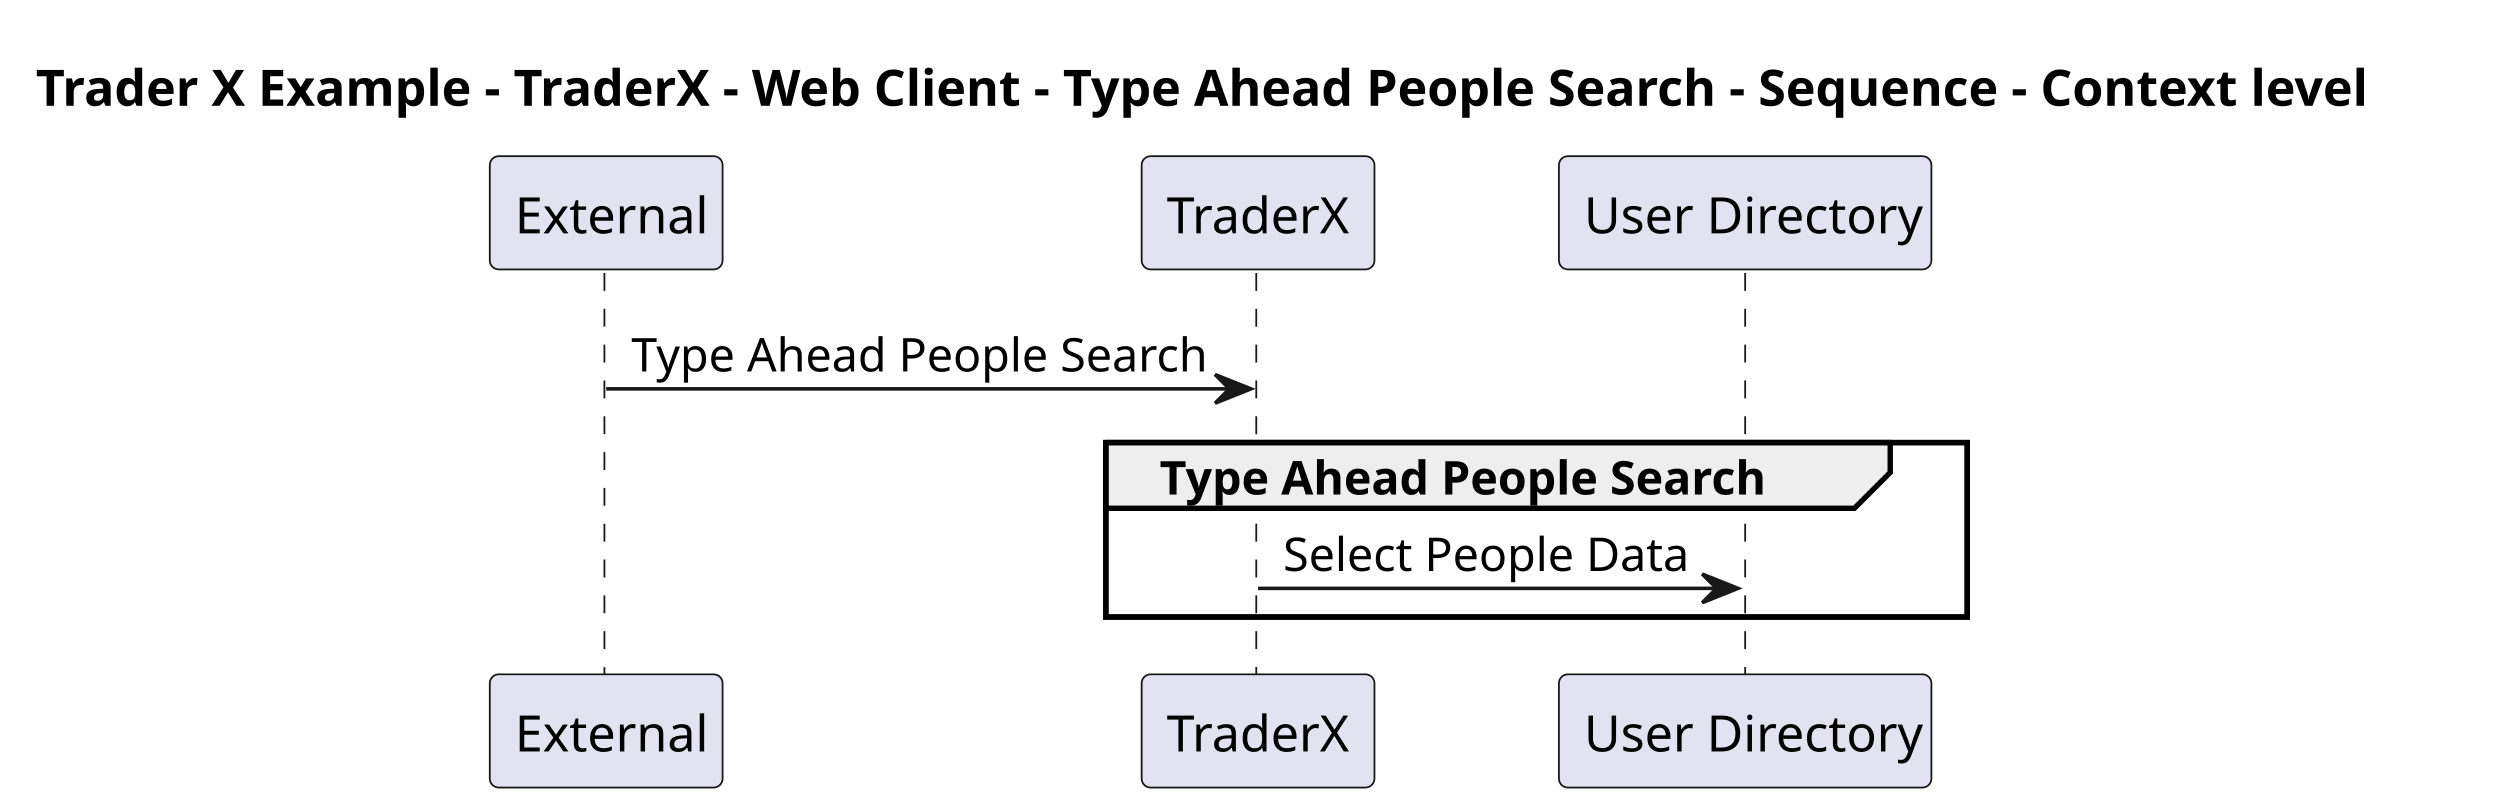
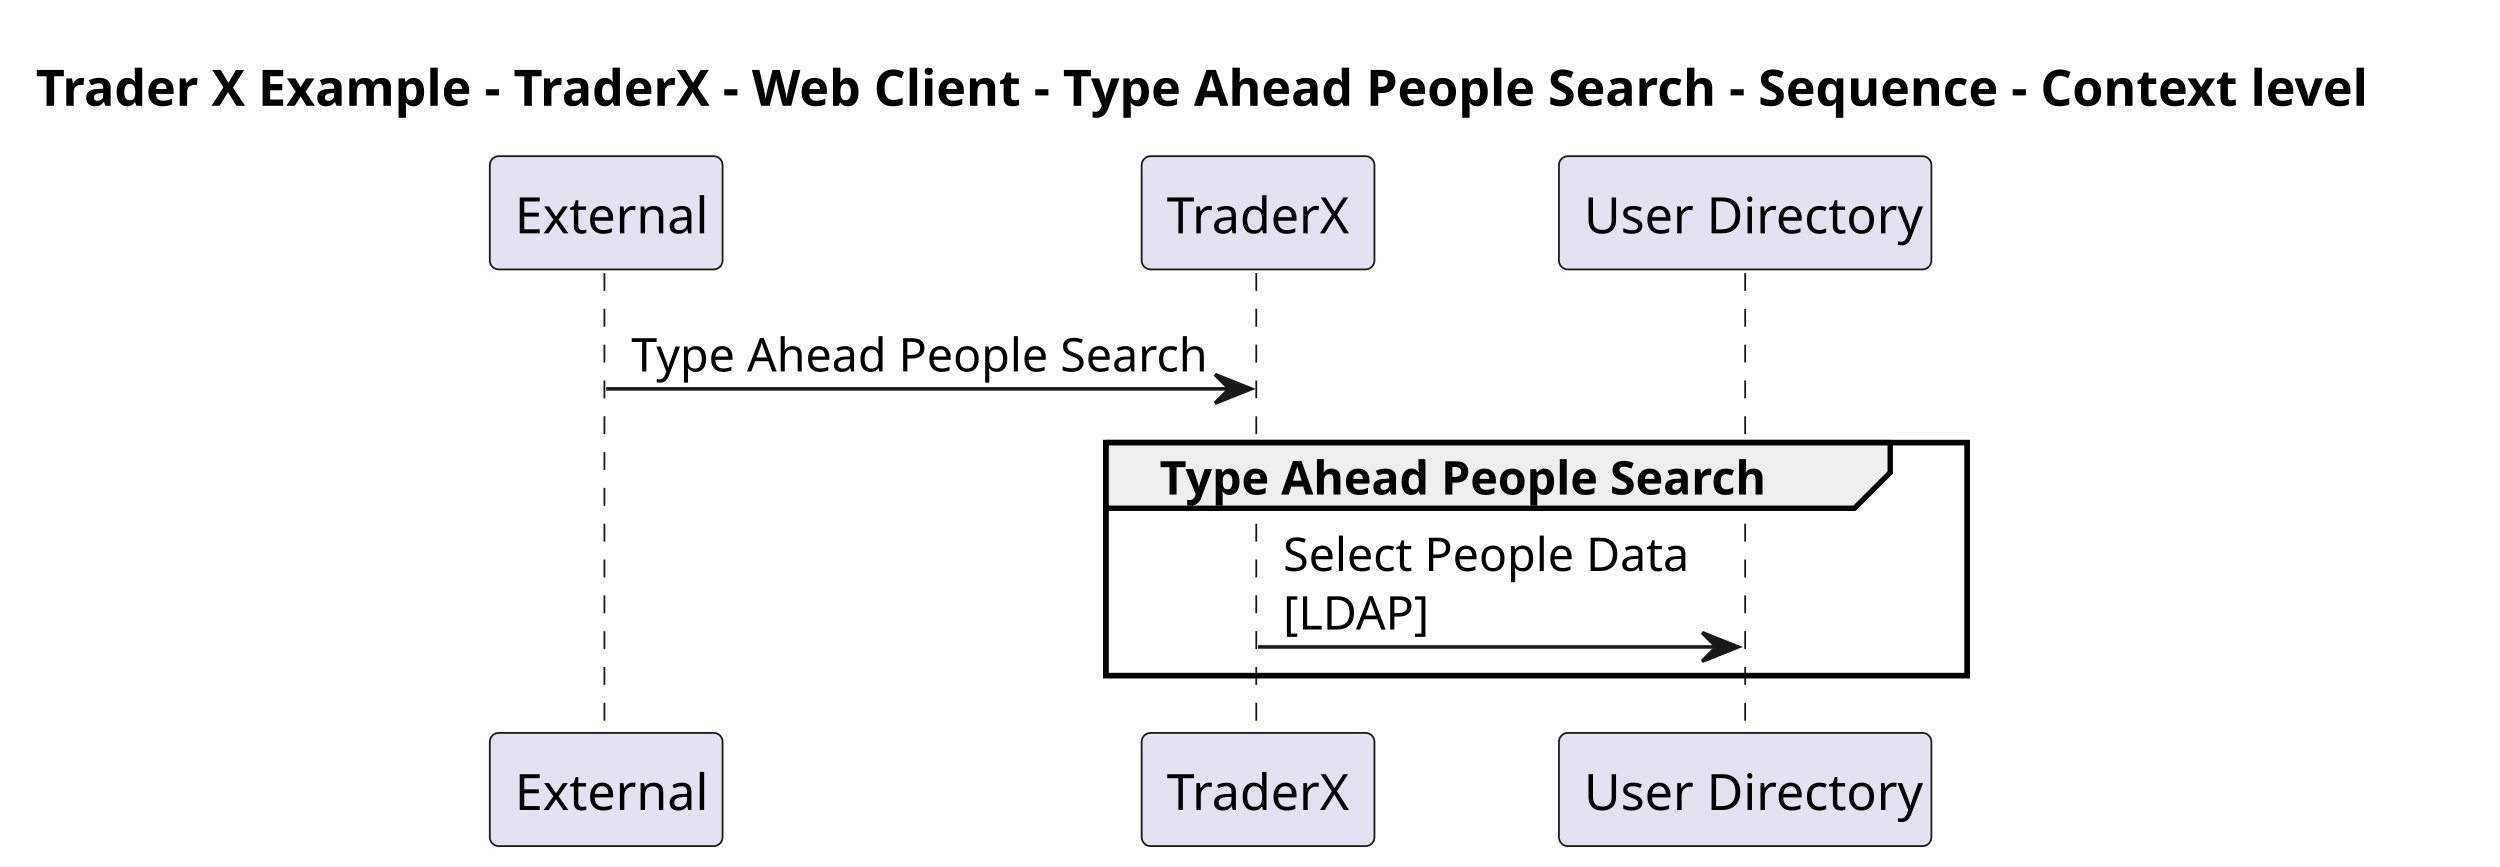
- <svg xmlns="http://www.w3.org/2000/svg" contentStyleType="text/css" height="225px" preserveAspectRatio="none" style="width:698px;height:225px;background:#FFFFFF;" version="1.1" viewBox="0 0 698 225" width="698px" zoomAndPan="magnify">
+ <svg xmlns="http://www.w3.org/2000/svg" contentStyleType="text/css" height="242px" preserveAspectRatio="none" style="width:698px;height:242px;background:#FFFFFF;" version="1.1" viewBox="0 0 698 242" width="698px" zoomAndPan="magnify">
  <defs />
  <g>
    <text fill="#000000" font-family="sans-serif" font-size="14" font-weight="bold" lengthAdjust="spacing" textLength="670" x="10" y="29.533">Trader X Example - TraderX - Web Client - Type Ahead People Search - Sequence - Context level</text>
-     <rect fill="none" height="48.703" style="stroke:#000000;stroke-width:1.5;" width="240.5" x="308.75" y="123.57" />
-     <line style="stroke:#181818;stroke-width:0.5;stroke-dasharray:5.0,5.0;" x1="168.75" x2="168.75" y1="76.219" y2="189.273" />
-     <line style="stroke:#181818;stroke-width:0.5;stroke-dasharray:5.0,5.0;" x1="350.75" x2="350.75" y1="76.219" y2="189.273" />
-     <line style="stroke:#181818;stroke-width:0.5;stroke-dasharray:5.0,5.0;" x1="487.25" x2="487.25" y1="76.219" y2="189.273" />
+     <rect fill="none" height="65.055" style="stroke:#000000;stroke-width:1.5;" width="240.5" x="308.75" y="123.57" />
+     <line style="stroke:#181818;stroke-width:0.5;stroke-dasharray:5.0,5.0;" x1="168.75" x2="168.75" y1="76.219" y2="205.625" />
+     <line style="stroke:#181818;stroke-width:0.5;stroke-dasharray:5.0,5.0;" x1="350.75" x2="350.75" y1="76.219" y2="205.625" />
+     <line style="stroke:#181818;stroke-width:0.5;stroke-dasharray:5.0,5.0;" x1="487.25" x2="487.25" y1="76.219" y2="205.625" />
    <rect fill="#E2E2F0" height="31.609" rx="2.5" ry="2.5" style="stroke:#181818;stroke-width:0.5;" width="65" x="136.75" y="43.609" />
    <text fill="#000000" font-family="sans-serif" font-size="14" lengthAdjust="spacing" textLength="51" x="143.75" y="65.143">External</text>
-     <rect fill="#E2E2F0" height="31.609" rx="2.5" ry="2.5" style="stroke:#181818;stroke-width:0.5;" width="65" x="136.75" y="188.273" />
-     <text fill="#000000" font-family="sans-serif" font-size="14" lengthAdjust="spacing" textLength="51" x="143.75" y="209.807">External</text>
+     <rect fill="#E2E2F0" height="31.609" rx="2.5" ry="2.5" style="stroke:#181818;stroke-width:0.5;" width="65" x="136.75" y="204.625" />
+     <text fill="#000000" font-family="sans-serif" font-size="14" lengthAdjust="spacing" textLength="51" x="143.75" y="226.158">External</text>
    <rect fill="#E2E2F0" height="31.609" rx="2.5" ry="2.5" style="stroke:#181818;stroke-width:0.5;" width="65" x="318.75" y="43.609" />
    <text fill="#000000" font-family="sans-serif" font-size="14" lengthAdjust="spacing" textLength="51" x="325.75" y="65.143">TraderX</text>
-     <rect fill="#E2E2F0" height="31.609" rx="2.5" ry="2.5" style="stroke:#181818;stroke-width:0.5;" width="65" x="318.75" y="188.273" />
-     <text fill="#000000" font-family="sans-serif" font-size="14" lengthAdjust="spacing" textLength="51" x="325.75" y="209.807">TraderX</text>
+     <rect fill="#E2E2F0" height="31.609" rx="2.5" ry="2.5" style="stroke:#181818;stroke-width:0.5;" width="65" x="318.75" y="204.625" />
+     <text fill="#000000" font-family="sans-serif" font-size="14" lengthAdjust="spacing" textLength="51" x="325.75" y="226.158">TraderX</text>
    <rect fill="#E2E2F0" height="31.609" rx="2.5" ry="2.5" style="stroke:#181818;stroke-width:0.5;" width="104" x="435.25" y="43.609" />
    <text fill="#000000" font-family="sans-serif" font-size="14" lengthAdjust="spacing" textLength="90" x="442.25" y="65.143">User Directory</text>
-     <rect fill="#E2E2F0" height="31.609" rx="2.5" ry="2.5" style="stroke:#181818;stroke-width:0.5;" width="104" x="435.25" y="188.273" />
-     <text fill="#000000" font-family="sans-serif" font-size="14" lengthAdjust="spacing" textLength="90" x="442.25" y="209.807">User Directory</text>
+     <rect fill="#E2E2F0" height="31.609" rx="2.5" ry="2.5" style="stroke:#181818;stroke-width:0.5;" width="104" x="435.25" y="204.625" />
+     <text fill="#000000" font-family="sans-serif" font-size="14" lengthAdjust="spacing" textLength="90" x="442.25" y="226.158">User Directory</text>
    <polygon fill="#181818" points="339.25,104.57,349.25,108.57,339.25,112.57,343.25,108.57" style="stroke:#181818;stroke-width:1.0;" />
    <line style="stroke:#181818;stroke-width:1.0;" x1="169.25" x2="345.25" y1="108.57" y2="108.57" />
    <text fill="#000000" font-family="sans-serif" font-size="13" lengthAdjust="spacing" textLength="158" x="176.25" y="103.714">Type Ahead People Search</text>
    <path d="M308.75,123.57 L527.75,123.57 L527.75,131.922 L517.75,141.922 L308.75,141.922 L308.75,123.57 " fill="#EEEEEE" style="stroke:#000000;stroke-width:1.5;" />
-     <rect fill="none" height="48.703" style="stroke:#000000;stroke-width:1.5;" width="240.5" x="308.75" y="123.57" />
+     <rect fill="none" height="65.055" style="stroke:#000000;stroke-width:1.5;" width="240.5" x="308.75" y="123.57" />
    <text fill="#000000" font-family="sans-serif" font-size="13" font-weight="bold" lengthAdjust="spacing" textLength="174" x="323.75" y="138.065">Type Ahead People Search</text>
-     <polygon fill="#181818" points="475.25,160.273,485.25,164.273,475.25,168.273,479.25,164.273" style="stroke:#181818;stroke-width:1.0;" />
-     <line style="stroke:#181818;stroke-width:1.0;" x1="351.25" x2="481.25" y1="164.273" y2="164.273" />
+     <polygon fill="#181818" points="475.25,176.625,485.25,180.625,475.25,184.625,479.25,180.625" style="stroke:#181818;stroke-width:1.0;" />
+     <line style="stroke:#181818;stroke-width:1.0;" x1="351.25" x2="481.25" y1="180.625" y2="180.625" />
    <text fill="#000000" font-family="sans-serif" font-size="13" lengthAdjust="spacing" textLength="112" x="358.25" y="159.417">Select People Data</text>
+     <text fill="#000000" font-family="sans-serif" font-size="13" lengthAdjust="spacing" textLength="42" x="358.25" y="175.769">[LDAP]</text>
  </g>
</svg>
